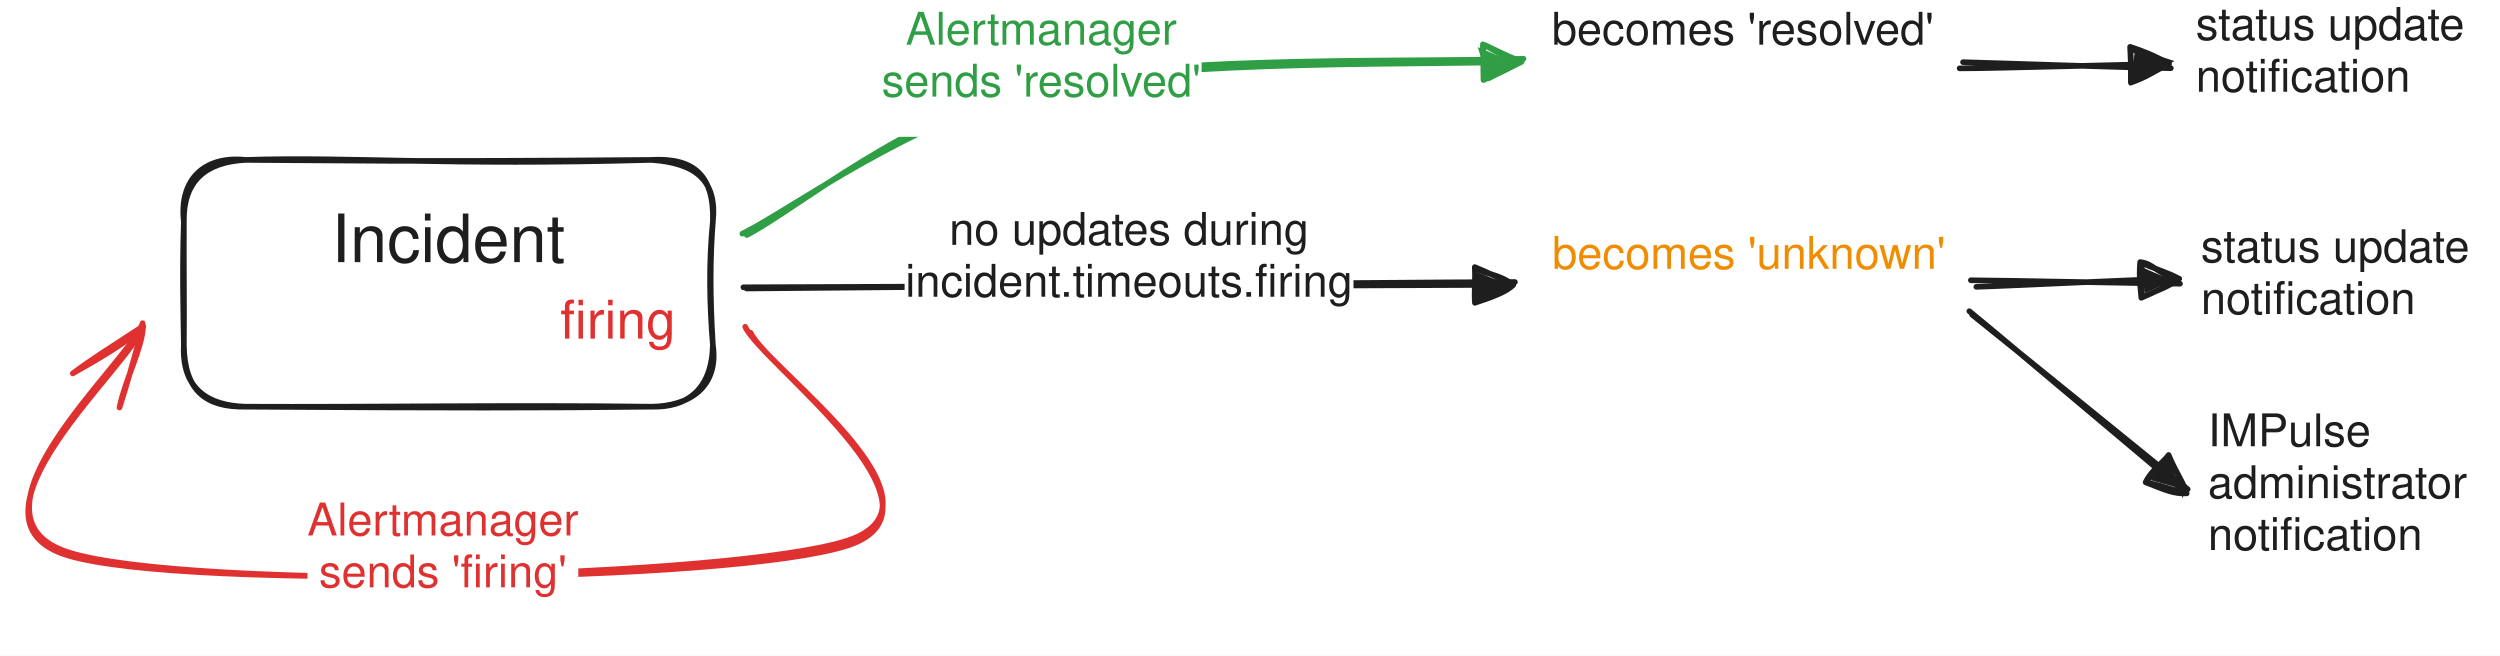
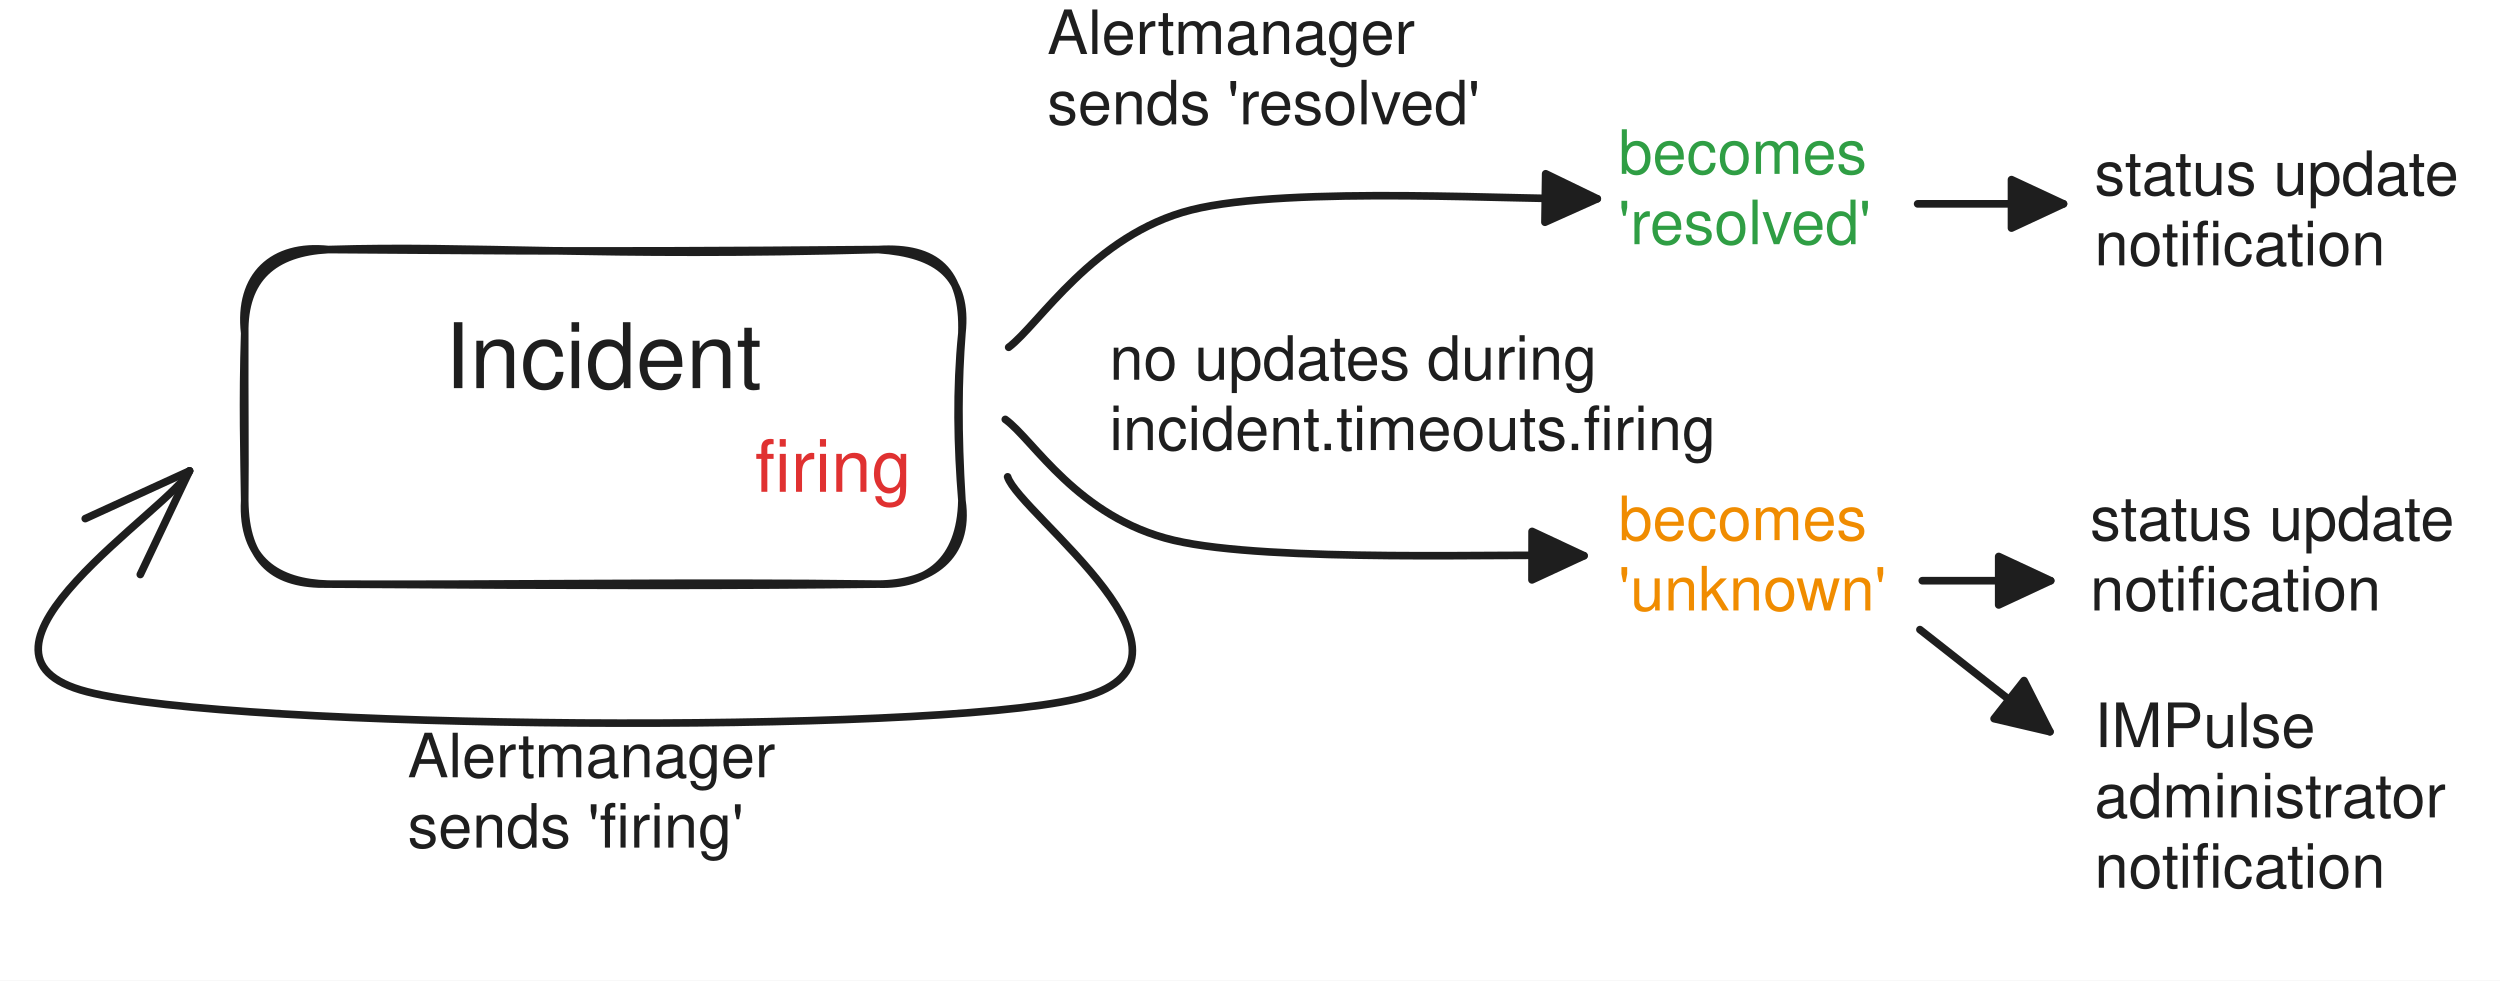
- <svg xmlns="http://www.w3.org/2000/svg" version="1.1" viewBox="0 0 886.603 232.559" width="886.603" height="232.559">
+ <svg xmlns="http://www.w3.org/2000/svg" version="1.1" viewBox="0 0 653.964 256.489" width="653.964" height="256.489">
  
-   eyJ2ZXJzaW9uIjoiMSIsImVuY29kaW5nIjoiYnN0cmluZyIsImNvbXByZXNzZWQiOnRydWUsImVuY29kZWQiOiJ4nO1cXGlT28hcdTAwMTb9zq+gmFx1MDAwZvNlUHpfpurVK1xiMDhcdEtCMFx1MDAxMyZTKWHLoNiWjC2zZCr//Z02YMmyvGJcdTAwMDdn6plcdTAwMTSL1G5fdd977jm3u/PP2vr6RnLfXG42fl/fXGLuKn4jrLb9243f3PWboN1cdONcYrdY7+9O3G1Xei2vkqTV+f3Vq6bfrlx1MDAwN0mr4VdcdTAwMDLvJux0/UYn6VbD2KvEzVdhXHUwMDEyNDv/dd9cdTAwMGb9ZvCfVtysJm0v/ZDNoFx1MDAxYSZx++GzgkbQXGaipIPe/8Lf6+v/9L5nrPPb7fjBsN7l1DhLXHUwMDE0y18+jKOepYZYyaRcdTAwMTW23yDs7OCzkqCKuzXYXHUwMDFipHfcpVxyUypcdTAwMWZelltfzX65eX7T2vtyXj9P0o+thY3GSXLf6JnUifEk6b1O0o7rwVlYTa6exixzfdS72nH38ipcbjru0Wn/atzyK2Fy765cdTAwMTHSv+pHl70+0it3+EtcYulpo4kxnCrNtVx1MDAxNP3broNNrqgnuCGGXHUwMDE5I6WxNGfZ67iBaYBlv9DAfaW2XfiV+iVcZoyq/TZJ2486Lb+NyUrb3T49s2aeMFIoxlx0Z1Sb1JKrILy8SpztXHUwMDFlkVpYq1xitZpcdTAwMWHKTMaeoDcvjGimKcfc9e84K1qlas8//k5no1xyzyq5t0TdRiM7pFH1cUif/Cj1JPZ45Xv6mK79bt5cdTAwMDOzXjjgiUlwlz57xnWi3Z1cdTAwMDNyVL0+KXe+nu9cdTAwMWRcdTAwMWNdtT82dzf67b4//paa321V/Vx1MDAwN0+kmlx1MDAxMykkZ1xcaNW/31xio3r+2Vx1MDAxYXGlXuC8ncRvJ9thVFxyo8vBp36MrN4obbzd2dv/sFs6q/H6+9dx6etdeb9BM8+yUYsr3c7DLFFpuCRcdTAwMWFzRSmVVmdaXfotZzT1uERcdTAwMGJMpVSu1dDAXHUwMDA2UXWyTWd7XHUwMDA3XzU/au9cdTAwMDR7UX3nvFwiz1r1i1wimzZhlHZOxTS3TFmFwFx1MDAxZTaKe4ZcdTAwMWEtjFx1MDAxMkxcdTAwMWFcdPOHrGr4neR13GyGXHRcdTAwMDb/OFx1MDAwZaMkP8i90dxygHNcdTAwMTX4Q+6Fp8reQ0iEXHUwMDBmgdlv0XKdXHUwMDBletJfXHUwMDE5fyFZ5yH93//+rbD16KByr82CeEp7XFzL/nxcdTAwMWOBIWRcdTAwMWTw51xmsFI9XHUwMDEyVy3wXHUwMDA2/9L4nFx1MDAwNKvFsbHasGq4J1x1MDAwNYZcdTAwMTTja4XMPOxcdTAwMDOqalx1MDAwYtSlWmtGXHUwMDE1ZkbkXGZbXHUwMDFjqlwi+DyaXHUwMDFk7D6WcuWZPHhSXHUwMDAwJzdGL1x1MDAwMjxcdTAwMDduXGah5Fx1MDAxOCCj1lidJt1cdTAwMTmArFx1MDAxNkfJSfjNTVx1MDAwN1VcdTAwMDNX9/xm2LhcdTAwMWZwgZ7nOu+K11x1MDAxZkzorFe7bcDN+ucojCphXHUwMDE1pnpJ2Fxm4m7S8Wqhu7Ux8O6tRnjpfH2jgqZBeyBcZpJcdTAwMTBUpd+gXHUwMDE5VqvZXHUwMDE4r8AkP4yCdmlcdTAwMWHeXHUwMDEwt8PLMPJcdTAwMWJcdTAwMWafZTHGMdh/mnzqUZnxqU7g7jqnYGOjvVx1MDAxZFSSXHUwMDFjXFxliJ6yfFTMU6FcdTAwMDRlXGKIfiaYXHUwMDE49ePTzUpGPVx1MDAxM4gppqhiYI1cbpkmdcJe2Fx1MDAwYlwiPXAtqahRXFy6XFy0vLg32kNqNcBcdTAwMWWFwaekgE2hiWRMa8xcdTAwMWKsXHUwMDAxu1x1MDAxYoJcdTAwMDMkXHUwMDA1QVx0smEhXHUwMDFjpOnz7vTu9PZcdTAwMGZ79sfthbi/KH8675bikyf28kzKxZdFue63y9u7mzub95vv7k15t3J5d6uPM5Trt+Jup6H6XHUwMDAzn/8gPqbs9/Yo+PCaf6mL/b297crZ8en2l73NXHUwMDA19FsusfMvV8dUXHUwMDA05FBUXCJt72tcdTAwMDd30/U7lnpSi1x1MDAwNCZcdTAwMThTclx1MDAxNuo5XHUwMDE3pWAqw/bz+Fx1MDAwMq5cdFx1MDAxZlZsenwpnv7Vxlx1MDAxN2s9RkBcdTAwMWLwuFxmzIJcdTAwMGXCXHUwMDBi1JuHXHSxIK9cdTAwMGVjXHUwMDEw0kuDXHUwMDE3w7xcdTAwMWWrtJIqkMfM5PfRhWmPMSq5XHUwMDAx7VSg1Ebl4YUj10uVlZzLRpd5OMl8XHUwMDFlXsRJXHUwMDE495QmljBccn4jMTLTUpTSY3JfXHUwMDEy/ZiQafP0Y9iaqahcdTAwMDWj80W9XHUwMDFkwyqQnpjis5Roard/bpmdI99cdTAwMWV335pcdTAwMGaHu1x1MDAwMSM1u9pRz1xy8ThRxjkhgbAg+Vx1MDAxMo3QXHUwMDFl14opzZmWZLSWXGJcYqeczlx1MDAxZvSCeNBuloFRQE5cbpWOelx1MDAxYfTU06BcdTAwMWQwXHUwMDE5OEU4XHUwMDFmXHUwMDBleuCWgLWEpt5fXHUwMDFj9aedSvx6V5dcdTAwMGZPTj7dlJvJpj2uiay0/7fAXHUwMDAyNZ5lmFpltSBcdTAwMDTUUVx1MDAwZrRcdTAwMWGDXHUwMDBiy1x1MDAxNCVcdTAwMDNcdTAwMGaRh4C5tFx1MDAwNdVjXHUwMDAxYGSNllxuS/KX+1xiwJDypVx1MDAxNnJ6XHUwMDA0XHUwMDE4z7BWXHUwMDEyXHUwMDAxXHUwMDA0dFx1MDAwNbdcbvxHc8GtoTldwV1cdTAwMTFXQbYrl5IpXVwiXHUwMDA2YLQ9IJFG5idcdTAwMWG531x1MDAxNGR+Qz04sUaO40YywocwgGqhjVx1MDAxMIamyP4z1Gjf3PGmVdv79n21ff1pa//6Sqq9XHUwMDE5a7TKpHXHl6zRblx1MDAxMs8oJFx1MDAxNWpcdTAwMTisolRcdTAwMTiWadWv0TqPgumMc2Ix50MjO1WRdobCsZWGM86EVlx1MDAxOC1jhk1cdTAwMTKegCmQ1jBZSSuHLFp0gTZcdTAwMDdLXHUwMDBirc5y6Vx1MDAxMY48SqHCmeBqsDqLSJOYXHUwMDFmXHUwMDAy/S5BsTmb1N0mQ4Y2hFx1MDAxMHBubS3jVFx1MDAwZvRnPS2ZNUpJKYxgZnJ/XHUwMDE4bkIo4IdYxbhKy4hcdTAwMGa3PYo4t8yAk3BF0HHa41r256ycL4Pmebw3Vlx1MDAwMnOImL56XFxcdTAwMWO1K433zFx1MDAxMihcdTAwMDWKgUVwXG6V43vgX1x1MDAxZURcdTAwMTUmXHUwMDEyXCKCXHUwMDE4bXJ2LVx1MDAwZeyt8kDzpq5cdTAwMWUzbZzjZWp8P754zFx1MDAxZCFLR33ZxeOtXHUwMDA2WFXTj/zLoP056lx1MDAwMDw6678+sKNfl6TWJvCXPFWbzsJFXHUwMDE0h0cuXHUwMDA1mZH0XHKooqjKMt5J0Tx+wW8lo1x1MDAxObLMI8B4ILJiUtD0k1x1MDAxZqs2XHUwMDE08s1lXHUwMDAxRamU3OZcZkvDuUZMhZBn1IS59SRcdTAwMDODLFxuaKiQXGZrfORpimjLjWZcdTAwMGLgaeMjupiQLbfUenRcdTAwMWWVb7f39Fx1MDAxYrP9x7t3u+/lLjlbRKk1+nZRNYfvrkpv6+rD9Y75dnJu6HT9TsMgXHUwMDAx6T9ucexcIqjEzVx1MDAwMIjRjepRfFx1MDAxYo1cdTAwMDK1RlBLxkBaXHUwMDEyt+bSmWM+fjrJKcZcItZIyVx04jOagnCthVsknVx1MDAxZbTGXHUwMDE331dcdTAwMTK0nORUbvVHakg1rvOg1atJMcOVooZcdTAwMTLDRitOVrOBXHUwMDEw86OWU5xUUsUhbVx1MDAxOVx1MDAxMeBDw+CliFx1MDAxM6VcdTAwMTQ0WcBcdTAwMTjIgiHJaSlh1KhcZrP8XHUwMDE5XHUwMDE0Z/fjRXzvb99ekdP9gF5vlzqbdzuz71xuMtmoebldQVx1MDAxY5pfaWOhXHUwMDE2uFx1MDAxMEWbgpjHuFx1MDAxNURcdTAwMTOITmGQe4ZcdTAwMDZ2KsGZJPfRx07tzcl+8Gbr5C4svS5cdTAwMWbVi22C8GKUaI68TKhcdTAwMTKcXHUwMDBmXHUwMDFiReB+WmlNOUxcdTAwMDdhWb7mXFzypiBKhNcrJTNhXHR0dFx1MDAxYVx1MDAxNO61KaHr3HBAJ1qNXHUwMDE2REzqcHSI9jpcdTAwMWOOzrTDtezPmXWizl98XHUwMDAyacwpdXu8Mktkk0C6ONZWXHUwMDFipC30OTOKakKNlJmS+sN2XHUwMDAziYGXoNecXHUwMDAxxKXOXHUwMDFitjiMppR72ikvNqVU1FbhRfVcdTAwMDLgeH6pSI2xc0Hj4qRiO4BT3Fx1MDAwNNVlicVcdMxjKrFYYONS5VwiXHUwMDExI7dcdTAwMGVSJVx1MDAxOVxcx5hUkExcbuvxuWAlw1pz6llDtFx1MDAwM1MrMuWUNKqVu6tBy+hcdTAwMTK3XHUwMDEwcelZRElRTFx1MDAxN6lFRrgk0PNi6fWfYjL17I0uY1XdR7pD3iQhP1f1L/HpzulcdTAwMTU9vTxdpKpcdTAwMTM/rmrVl1WT4GfZsm5eaJmg60ZCi1x1MDAxYb2VQCopXHKTM5Sitk++3ahS9+T+iF9/OTnY6rxnpVx1MDAxNd9AZEHFuHBbkpGspWS5XHJEXHUwMDAy1E9cdTAwMWGiXHUwMDA0JFx1MDAxZLduk+LSwMWVljUpXHUwMDA2l+KdybCL4fuLgstyQYCDXHUwMDFkz7U4OFx1MDAxN1xiQJIk3c7jTuLPUVx1MDAxNCdhXHLRnbhQ+aFoMJUhi2BcdTAwMWMjyz3CjNm4XGZUUITPsHF5vJOsJC5cdTAwMTitPU6t21xmzNxcdTAwMDaClJY/4Fx1MDAwMreeJlDuXHUwMDA0olx1MDAxMKxkebCgoSNcdTAwMDSjSlx1MDAwYoExJ1x1MDAxOfmWOVx1MDAwM0Y55+7kXHUwMDA0U0pcdTAwMDCkMlx1MDAwNfVHsFBcdTAwMDJcdTAwMTZLI19qe8GEekxmPWTx9ZhcdTAwMTlqXHUwMDFm1Lp6XGYhYG1E80xBc/2p9mE9jlHUXFxSXHUwMDBlrWnNnPWY8ZlywCa4oDWuvkqUNm6vWIFNzGB6XUGPM0ePh2z6ycoxI32+9+5hb0/7W8v+nJVcZvF0e0VcdTAwMWX0lKZcdTAwMTBcdTAwMWV8eshrlz/VPyBRNGN94F83a/qj+PB2tSHPKlfmMtYwV1x1MDAwNdM8p7K4m1x1MDAxNe7W31x1MDAxNXxMqjFcdTAwMDXuXHUwMDFmTYUkY0xSkyFvL8CEnrF49n8mtLpMXGJcdTAwMTMwXG5cdTAwMTQ4XHUwMDEyXHUwMDA1ZMP0XHUwMDFiLce7yEqCgjHUI4YwS4zRSI/5Y5vAXGZ3rlx1MDAwMlxmqXeGNeNiXHUwMDBiJ0Lu3K5VhnAm3IHIgkUv4lx1MDAxMS6l24kpuWVGYXaGajJcdTAwMDJp2zCuXHUwMDE3gFx1MDAxNctgQktdmZrpbLjgUllcdTAwMDMq5Fx1MDAwZavozIJIn3VcYqeY3SFGXHUwMDA101x1MDAwYjZcdTAwMWVOxYTGJ8pcdTAwMDEmXHUwMDA0Pk5YL/lcdTAwMTNCmFx1MDAxY16YMtDqbv2GcFxyP+lv5/t5edAol3evzVwib5+RXHSNXu63I1x1MDAxN5KoIMKtcE9cdTAwMGZ747d/rCjsgWZcIlx1MDAxOOHbxu1cdTAwMWLNyT8uiSelJVx1MDAxNnHL8DV6w+GzUU/B7Vx1MDAwNVx1MDAwNJJ1oy54wVx0XHUwMDEzRT1lpVx1MDAwNkNcdTAwMDBBpdkjx/1diLx3LmhcdTAwMDGFon815CGDXHUwMDAx71x1MDAwNMDOUIGoKsBcdTAwMTejjKBEKrcuzphcdTAwMWF69qkg7/a83nhX+/ZtXHUwMDBifODNhWzv/fna31x1MDAxZmGTlDDJ/U9cdTAwMTTEcFugR437v1xmmHanb1x1MDAxNHPnp396zFx1MDAxYuXw7jXk6jPi3UjlN/o8jYJcdTAwMDTljEy/vDZ+dldcdTAwMTLtrFx1MDAxMp6Cx2uMLGSeyq2ac2I8RFx1MDAwNfKuW8/OnnJbuPBDwtMjXHUwMDE2zaX0qM2+hnY0uVx1MDAwMJDc8Fx1MDAxNy2IL3evo5OBzz5dN7VcZixcdTAwMWRcdTAwMWN30cnnyK82wyjEbPtJ3H5JPTibRVNcdEP5eFxud+1x5Df8VutcdTAwMDSyM+gjONworD5cdTAwMGVeat3GTVx1MDAxONxuXHUwMDBmO/gvtd7LzWtcdTAwMGaGXFzEXHUwMDA3vdz5fe37/1x1MDAwMFwi5iurIn0=
+   eyJ2ZXJzaW9uIjoiMSIsImVuY29kaW5nIjoiYnN0cmluZyIsImNvbXByZXNzZWQiOnRydWUsImVuY29kZWQiOiJ4nO1cXGtz2shcdTAwMTL9nl/hYj/sl7V23o+tunUrfsXOw3b83PhmyyWDsLWARED4tZX/vmcwRkIgLFx1MDAxY4jJ3iVVxtaMRq3p7tOne2by16uVlUpy11x1MDAwZSq/rVSC26rfXGZrXHUwMDFk/6byi7t+XHUwMDFkdLphXHUwMDFjoYn1/+7GvU613/MqSdrd3379teV3XHUwMDFhQdJu+tXAu1x1MDAwZbs9v9lNerUw9qpx69cwXHRa3f+6n7t+K/hPO27Vko6XPmQ1qIVJ3Hl4VtBcZlpBlHQx+v/w98rKX/2fXHUwMDE56fxOJ35cdTAwMTCsfzlcdTAwMTXOXG4h85d346gvqVx1MDAxNtJYQTlcdTAwMWZ2XGK7XHUwMDFieFZcdTAwMTLU0FqHvEHa4i5VzM7J7uVJ+0+zfdI6u25vnZ81zpL0sfWw2TxM7pp9kbox3iRt6yaduFx1MDAxMZyGteTqcc4y14vu6sS9y6so6LpXJ8OrcduvhslcdTAwMWSuUZJe9aPL/lx1MDAxOOmVW/yF9/e00cRcdTAwMThOleZaimGzXHUwMDFiYJUr6lx0bohhxkjMXHUwMDA3zUm2XHUwMDFlN6FcdTAwMDZI9lx1MDAxM1xy3L9Utlx1MDAwYr/auISAUW3YJ+n4Ubftd6CstN/N4J2ppFx1MDAxZdd4klx1MDAxMkRcdTAwMTCuM4q5XG7Cy6tcdTAwMDR9uPRcdTAwMTSajeCSUy24SqVcdPpaYZQyrbXJ3OxkaO/U+tbxR6qLXHUwMDBl7GrH3Vx1MDAxMvWazeyERrXBhD5aUWpHbHDla/qSrv9mxv7SJ/TaNf/BVCjmlTNCXHUwMDE1pcJcZtubYdTIP75cdTAwMTlXXHUwMDFiXHUwMDEzrKub+J1kLYxqYXQ5KtjA9PsvUnm3sbV9sLlzWueNj+vxzp+3J9tNOpxo99JxteekXFwlXHUwMDFldE0tU8xYRSjhJtPr0m87oaFccimJRrtUwlI69u5BVHtaptOtXHUwMDBmf2q+19lcYraixsZZVZ62XHUwMDFiXHUwMDE3k2RcIjAzRjBLUlxueCVPdTtcdTAwMTTJeoRcdTAwMTPOhWWEMyXMuDqafjdZj1utMMHM78dhlORnuD+Vr1x1MDAxZFx1MDAxY1xcXHUwMDA1/pj68UrZNlx1MDAxOGz44DbDXHUwMDFlbTdoijTuk/62kjpX/4/h73/8MrG3XHUwMDEwXHUwMDFlMVRcYkGpZkRlsMh9OPVcdTAwMTRVjEpYO1GWMP7UeMUu1Fx1MDAxZi/vPOlwr7Lfg+lcdTAwMWNcdTAwMDPRTlBNcrORQXllRf7yI5AyYlxypUSZ8kg63ZRcdTAwMTeMpCnGzYKkTCjPMKcxK6xiOlx1MDAwM059JFx1MDAxNUR6XHUwMDAwWqmoUVxcXHUwMDFhwfTioNRoXHUwMDBmblx1MDAwYlx1MDAxNNSKXG5FSaqaIZSii2TASmU5pFx1MDAwMbTnoZRaTVx1MDAwNbQm0inMQmnqnLfHt8c3b+zpm5tcdTAwMGJxd3Hy6ay3XHUwMDEzXHUwMDFmVlx1MDAxZU3q21x1MDAxMPfR5Kcg7vCevzK2PjTaJLhNKlkvXHUwMDE4XHUwMDE42N3aydrm6sbq3er7O3OyWb28vdH7lWG/r79MXHUwMDFltkycXHUwMDFmef5cdTAwMDPzKDnuzV5wsM7PXHUwMDFiYntra616un+8dr61OodxT3bY2fnVPlx1MDAxNVx1MDAwMdlcdTAwMTXVSNu7+ofbcuOOqXE8rHFcImhqYE+HtakgM6KvXHUwMDExfDGsXGJfXHUwMDA0XHUwMDAzcsLUZWl4maz95YZcdTAwMTdrPUy21pQgVkhNR9FcdTAwMDXMzdPUWsGkg1x1MDAxOHj0wtDFMM9IXHUwMDAxmJNUgTxINVx1MDAwZS5Me1xmgYtcdTAwMWJGNVx1MDAwMrUyY0SNXHUwMDBiiTuzdHPR4DLSMFx1MDAxM2+b1cBTqeIoOVxm7/sxkINyXHUwMDExXHUwMDA0cW21lTIlXFz9Tlt+K2zejdhT31x1MDAxMaCKnahcdTAwMWHWRvTgWl43w0vnXHUwMDE2lSqags6IxyQhsqRhh1ZYq2VDdlx1MDAxNY/zwyjolOGMlbhcdTAwMTNehpHfPCqUXHUwMDA201x1MDAxMWw/6p16VGbsqlx1MDAxYrjWPi1/ntPbYlJBLVx1MDAwNSNcItyW9/r6ze+vzcaeb/d778zB7mbASN0ut9cj8/K4Y06CMVwiXGYn+fRMaDA+xUDnmZaZ1rzTXHUwMDA3hFNOn+/0gnhWXHUwMDFiy0AoMOtC2Vx0Tk89XHLWXHUwMDAxkZlLKfi401x1MDAwM7dcdTAwMDSkJTS1/slef9ytxuub+mT38PDT9UkrWbX7dZHNXHUwMDFh/imwQI1nXHUwMDE5VKusXHUwMDE2hIA56pFeU3ChXHUwMDFldlxc5rVcdTAwMTBUXHUwMDE4eYk8XHUwMDA05Fx1MDAxZlxcXG5cdTAwMDConlxuXHUwMDAwhfVcdTAwMTmqi+szlCpiJUeGVFx1MDAxYVx1MDAwMaZcdTAwMTOsJS3QKI9bpVxmzE5wJFK5tIKjXVDFnfEwXHUwMDBiXHUwMDFhsLC4z6TxjFJAXHUwMDAw4Fx1MDAxMKfMTMgqpEXOalx1MDAwNFx1MDAxOIrl8HXOMuI8YFx1MDAwMEK+0Vwim1x1MDAwYi5NgYYjXHKyLGvYL1igsdxcIo1cdTAwMTNcdTAwMDJaN1x1MDAwNmae6TUs0FglXHUwMDAw/Fxig5xYzezYy5eq0JRcdTAwMTZcbjJJw1x1MDAxOWdcdTAwMDJUW0gzoWYkPFx1MDAwMVGQ+1KkndLKMYnmXaDJXHUwMDAxx1xcqzPAZlx1MDAwMnNnrlxmxo1zweztcFx1MDAwNqIpNVJZxDygkHxqvFWGIGpcYsFgYIGWcapHXHUwMDA2VODMmD7DkXJzZtXT42G+XHShQFxiYlx1MDAxNeNKj5R7Vqkn4YiuXHUwMDE2xFx0OlibqVx1MDAxZr3Kfs9Ky1x1MDAwNCnEZDhcdTAwMTE1xlBTXHUwMDFlk6dXXGKXkpUpojxcblx1MDAxNo9ZXHUwMDE1lJJMyHuAZM49ayxBrmaRiTFdTMvqxFRcdHk+JmuCgKvYpFK58sZLOopoy1xyTPrbwXc6b1x1MDAxYVrahGrE3ll0crO2pd+atTfv329+lJvkdFx1MDAxZVWO6P6iZnbfX+28a6iDL1x1MDAxYub+8MzQOYz7XHLVnjFCOlx1MDAxNnOEXHUwMDE4Ud8zWaRcdTAwMWG5OoU1Xlx1MDAwNNW4XHUwMDE1dD9HP/eiRlx1MDAxNN9EP1x1MDAxNzDIZlBPpvDHJG4/izxOe34pXCLJ2fOIJFOU5i8/glx1MDAxNtRcdTAwMDDUJao8Zk0vqC0tj1Suoivd8lx1MDAxONfpk1x1MDAxZjCrn2gyXHUwMDA0XHUwMDFm8DdKXGYrxqxvX+hcdTAwMDM8glx1MDAxZDDIwjVcdTAwMTh+KkqKXqCaQlpHa8AkRIaVPUJcdTAwMTlToCHGZlx1MDAwMs2/PHLYO6VsSMc5hTiu1iatzfRcdTAwMTlQNuYxblx1MDAwNdFEOaap7XjFfYRFjr7FXHUwMDBmttymPUOFQVaihZZI4EfoXHUwMDEyl45z98m26S9CPslcdTAwMGZcdTAwMGLt+GG8vFx0z4l9Ua5cbpGMuiqPpbw8kiXJXXTUrb893Fx1MDAwZd6+PrxccnfWT/ZcdTAwMWE/XG77slx1MDAwMLSMUVx1MDAwZtbZmFx1MDAwNctcdTAwMDZHtchCoGpWnFx1MDAxMbO6XHKEeD6SKeuBdSNNK8m/XHUwMDAwXHKSIFx1MDAxMmWqPC/Av47oXHUwMDA2eZuE/Ew1zuPjjeMrenx5PFc+k9KR78RnVkAoOlx1MDAwMSztOqi9XGajKZBgXHUwMDFlnKYwXHLTNn91iFx1MDAwM5JTV6pcdTAwMTVpj6eAYO3w/lrt9Fx1MDAwZe/2+Jfzw1x1MDAwZq+7XHUwMDFm2c6SL4lpTjxNjFwiSMOFtSZXXHUwMDFiXHUwMDE3THjMLbgzJMhcbmigcpLNj9JY5SGCYs7LJmLUXHUwMDEwxfDzn1x1MDAwYlx1MDAwNFxmyEy/XHUwMDFmXHUwMDEwgGgkve7Kg1x1MDAxOJ+jKE7COvw7ca7yXfGglCCLTXWIKFx1MDAwNlx1MDAwNmFgqJqUx4XpRrKUqY4ywlx1MDAxM0hxJFx1MDAwNY/jdIwgUPBAxrjiXHUwMDE0mZBe4Eo5KCAgWDCJZ0llMt4+RIdU8lx1MDAwMTRcdTAwMTjkYNBcdTAwMGZPhV6WvIYqZI2KZ414znnNdDK6MlJcdTAwMWZ3ZXFcdTAwMDbwZ24ngZZcdTAwMTnuPchsQL+RyGLq8aVIuntuxvL49Lg4kmuB5CNv4EYhi6aKjtfHYVx1MDAwZVRcIiwpJNlcdTAwMDTkdfH18Vx1MDAwNWdUhVx1MDAwNp67+1X2e1aeo3Vhvlx1MDAwMzatoVtZXHUwMDFlzjonn1x1MDAxYVx1MDAwN1xiXHUwMDAyrVh/8L+06vpIXHUwMDFjvFtymoOEXHUwMDA2JIZY4faNSJODs7TazImWKjNcdTAwMTcvzXIkY0xSw+ZQonmRavPTJIdqavk371x1MDAwMfiX5DxjY4DShftcdTAwMDHd9jhcdTAwMDJ/mGFD4HQrWVKWIz0l3Vo7tUDe1PtcdTAwMWVQgVrPrSYqIVxys5bnxJojx+GeNIRY2l/0N5M2XHUwMDA1jHFcdTAwMWNlpaJcXNrlO6SxeI5T+kBcdTAwMDQ4XHUwMDBlXHUwMDE0K8FwNHJ55naVj5NcdTAwMWPrdoehXUrt7F2J55Gc6VFxhORcZmRcdTAwMDLXQbxXasIxXHJcbnLGuOTEuEND6D/OvH40mlNk47m7S9GcKZBmXG7zNqbd8SE7Q942fTV0aVx1MDAxMY24pSkpXHShxuSX1YlCWmctcyV3jti7uCUq7jZWaFx1MDAwZTKlLOUqs16e7nZUntvPXHUwMDBiUlx1MDAwNtbFXHUwMDA0yZzmXHUwMDE4gFx1MDAxYyPcXHUwMDAyVf5cdTAwMWZcdTAwMTO5WUBOXHUwMDAy17hW2u1TMYxnfGuYNUFcdFx1MDAxNqFOWmI04vrzMO7mrNF8X7+/f41Y//ZCdrZ+X/e3XHUwMDBiZGKG9pduXHUwMDAwctxcdTAwMDWqcYyjiL3abVx1MDAwMFx1MDAwMS5zK/WPj3FFJu8+Y8Y+I+ZcdTAwMTWmdqpwJ5FLXHUwMDFlXHUwMDA00pnyZ8amK3g5U7thXHUwMDA1XHUwMDFiYVx1MDAwNVx1MDAxZZC+bFx1MDAxZvGYtlx1MDAxZaxcdTAwMWVRR1x1MDAxM2GoJFx1MDAwYqxgM89t65u4lUhKRP3sZ2xjt2JGuJXmXHUwMDE3LWd/w/6fRyOekulcdTAwMTlJMlC+6Exv58N+XHUwMDBmg3yO/ForjEJo20/izkumfLNJVCr3k887XHUwMDE1XCIz64v58rZcdTAwMDFcdTAwMTJcdTAwMDOnbGqIT6HG4fv74Oh4q1x1MDAxYq1cdTAwMWZdVVu17dpcckl2l5snXHTNPeKOuTNcdTAwMDEsJjq/I1xcS89cbkFcdTAwMDVRXHUwMDA0dInmXHUwMDA1m+dOXHUwMDFl65Vf/VaUcmP5PFxi0bNcdTAwMGZtXGLHLL/fqlRcdTAwMTRcdTAwMGZqJN2VWs9cdTAwMWSbWPlcdTAwMWOFgyNUXlx1MDAxMraCuJd0valHOVx1MDAxNuTOz5NskcvZjFx1MDAxNLu12+Duzlx1MDAxMpbf13JXu47ekt6X81x1MDAwYvlGfPCP2/FpY9l36EmwLE2tMCDCRJPcXHUwMDBlPaEw4cJcYlx1MDAwM0ZKXGJcdTAwMTdcdTAwMGJ0a8o9JFxiM+wrXHUwMDA2g+FcZlxuWvi+4id2nnCSNdWFuvbrJlxcseVH/mWAKNhcdTAwMDVb76681Fx1MDAxZZSysizUfWlhPVx1MDAxNoohcpbaxVx1MDAxZbu+o1x1MDAxN5+C/YP1j11cdTAwMWWc7zaOjrvL7bzMWE9IXG5cbu/+SyEpc8ezmaaela60gXBpLJOLK8i6VVx1MDAxYaFKR2VccqGNMfIlozJT7jTvy7ruQ6hbXHUwMDA2x1x1MDAxZJNkJrd9NUhjKn67fZhgniuPJVx1MDAxMSg2rFxyJiuVqnJcdTAwMWRcdTAwMDY3a+M29lO9/3FJUlx1MDAxZlxunNdcdTAwMDX9YtTXV1//XHUwMDA2rvCuXHUwMDEwIn0=
  <defs>
    <style class="style-fonts">
      @font-face {
        font-family: "Virgil";
        src: url("https://file%2B.vscode-resource.vscode-cdn.net/home/ditsi/.vscode-oss/extensions/pomdtr.excalidraw-editor-3.7.4/public//dist/excalidraw-assets/Virgil.woff2");
      }
      @font-face {
        font-family: "Cascadia";
        src: url("https://file%2B.vscode-resource.vscode-cdn.net/home/ditsi/.vscode-oss/extensions/pomdtr.excalidraw-editor-3.7.4/public//dist/excalidraw-assets/Cascadia.woff2");
      }
      @font-face {
        font-family: "Assistant";
        src: url("https://file%2B.vscode-resource.vscode-cdn.net/home/ditsi/.vscode-oss/extensions/pomdtr.excalidraw-editor-3.7.4/public//dist/excalidraw-assets/Assistant-Regular.woff2");
      }
    </style>
  </defs>
-   <rect x="0" y="0" width="886.603" height="232.559" fill="#ffffff" />
-   <g mask="url(#mask-8IVNgVpj8HVmZvpF_ZkZt)" stroke-linecap="round">
-     <g transform="translate(264.1613 101.1426) rotate(0 136.2427 -0.0287498)">
-       <path d="M0.61 1.17 C46.2 0.86, 227.62 -1.05, 273.1 -1.12 M-0.53 0.74 C44.99 0.48, 226.84 0.18, 272.47 -0.14" stroke="#1e1e1e" stroke-width="2" fill="none" />
+   <rect x="0" y="0" width="653.964" height="256.489" fill="#ffffff" />
+   <g stroke-linecap="round">
+     <g transform="translate(262.9726 109.7104) rotate(0 75.68904 17.83204)">
+       <path d="M0 0 C7.35 5.27, 18.85 25.67, 44.08 31.62 C69.31 37.56, 133.5 34.99, 151.38 35.66 M0 0 C7.35 5.27, 18.85 25.67, 44.08 31.62 C69.31 37.56, 133.5 34.99, 151.38 35.66" stroke="#1e1e1e" stroke-width="2" fill="none" />
    </g>
-     <g transform="translate(264.1613 101.1426) rotate(0 136.2427 -0.0287498)">
-       <path d="M272.57 -0.75 L258.9 6.05 L258.08 -5.31 L271.76 0.25" stroke="none" stroke-width="0" fill="#1e1e1e" fill-rule="evenodd" />
-       <path d="M272.47 -0.14 C270.41 2.37, 264.06 4.54, 258.9 6.25 M272.47 -0.14 C268.08 1.69, 262.1 4.54, 258.9 6.25 M258.9 6.25 C258.64 1.24, 259.13 -3.12, 258.85 -6.42 M258.9 6.25 C258.58 1.98, 259.21 -2.98, 258.85 -6.42 M258.85 -6.42 C261.79 -3.82, 266.93 -4.36, 272.47 -0.14 M258.85 -6.42 C262.77 -4.8, 267.63 -2.56, 272.47 -0.14 M272.47 -0.14 C272.47 -0.14, 272.47 -0.14, 272.47 -0.14 M272.47 -0.14 C272.47 -0.14, 272.47 -0.14, 272.47 -0.14" stroke="#1e1e1e" stroke-width="2" fill="none" />
+     <g transform="translate(262.9726 109.7104) rotate(0 75.68904 17.83204)">
+       <path d="M151.38 35.66 L137.77 41.98 L137.8 29.3 L151.38 35.66" stroke="none" stroke-width="0" fill="#1e1e1e" fill-rule="evenodd" />
+       <path d="M151.38 35.66 C146.25 38.04, 141.12 40.43, 137.77 41.98 M151.38 35.66 C148.59 36.96, 145.8 38.25, 137.77 41.98 M137.77 41.98 C137.78 39.13, 137.78 36.27, 137.8 29.3 M137.77 41.98 C137.78 37.41, 137.79 32.84, 137.8 29.3 M137.8 29.3 C141.55 31.06, 145.3 32.81, 151.38 35.66 M137.8 29.3 C141.71 31.13, 145.62 32.97, 151.38 35.66 M151.38 35.66 C151.38 35.66, 151.38 35.66, 151.38 35.66 M151.38 35.66 C151.38 35.66, 151.38 35.66, 151.38 35.66" stroke="#1e1e1e" stroke-width="2" fill="none" />
    </g>
  </g>
-   <mask id="mask-8IVNgVpj8HVmZvpF_ZkZt">
-     <rect x="0" y="0" fill="#fff" width="636.647" height="201.2" />
-     <rect x="320.81" y="82.714" fill="#000" width="159.188" height="36.8" opacity="1" />
-   </mask>
-   <g transform="translate(320.8102 82.71382) rotate(0 79.6338 18.45312)">
-     <text x="79.594" y="0" font-family="Helvetica, Segoe UI Emoji" font-size="16px" fill="#1e1e1e" text-anchor="middle" style="white-space: pre;" direction="ltr" dominant-baseline="text-before-edge">no updates during </text>
-     <text x="79.594" y="18.4" font-family="Helvetica, Segoe UI Emoji" font-size="16px" fill="#1e1e1e" text-anchor="middle" style="white-space: pre;" direction="ltr" dominant-baseline="text-before-edge">incident.timeouts.firing</text>
-   </g>
-   <g stroke-linecap="round" transform="translate(65.20034 56.71009) rotate(0 93.80292 43.76139)">
+   <mask />
+   <g stroke-linecap="round" transform="translate(64.01169 65.27792) rotate(0 93.80292 43.76139)">
    <path d="M21.88 0 C59.45 -1.21, 92.29 2.07, 165.73 0 M21.88 0 C50.71 0.11, 80.07 0.75, 165.73 0 M165.73 0 C181.52 1.08, 189.15 7.25, 187.61 21.88 M165.73 0 C180.89 -0.88, 188.14 5.48, 187.61 21.88 M187.61 21.88 C186.11 36.52, 186.45 51.56, 187.61 65.64 M187.61 21.88 C186.65 34.19, 186.5 47.46, 187.61 65.64 M187.61 65.64 C187.27 81.62, 178.36 87.92, 165.73 87.52 M187.61 65.64 C189.78 80.45, 179.43 87.41, 165.73 87.52 M165.73 87.52 C116.77 86.88, 65.14 87.74, 21.88 87.52 M165.73 87.52 C129.47 87.96, 91.96 87.97, 21.88 87.52 M21.88 87.52 C7.87 87.78, 0.19 81.93, 0 65.64 M21.88 87.52 C8.61 87.16, -0.82 81.22, 0 65.64 M0 65.64 C-0.16 54.42, -0.59 39.73, 0 21.88 M0 65.64 C0.14 53.17, -0.06 40.15, 0 21.88 M0 21.88 C-0.25 7.57, 7.58 0.75, 21.88 0 M0 21.88 C-1.74 6.77, 7.44 -1.54, 21.88 0" stroke="#1e1e1e" stroke-width="2" fill="none" />
  </g>
-   <g transform="translate(117.5759 86.86071) rotate(0 41.42731 13.61077)">
+   <g transform="translate(116.3873 95.42854) rotate(0 41.42731 13.61077)">
    <text x="41.427" y="0" font-family="Helvetica, Segoe UI Emoji" font-size="23.671px" fill="#1e1e1e" text-anchor="middle" style="white-space: pre;" direction="ltr" dominant-baseline="text-before-edge">Incident</text>
  </g>
-   <g transform="translate(198.681 115.2044) rotate(0 20.48946 10.88027)">
+   <g transform="translate(197.4924 123.7722) rotate(0 20.48946 10.88027)">
    <text x="20.489" y="0" font-family="Helvetica, Segoe UI Emoji" font-size="18.922px" fill="#e03131" text-anchor="middle" style="white-space: pre;" direction="ltr" dominant-baseline="text-before-edge">firing</text>
  </g>
-   <g mask="url(#mask-wOeRC3_k4HFFBcWPUB_F-)" stroke-linecap="round">
-     <g transform="translate(264.7709 116.8119) rotate(0 -103.2343 42.8342)">
-       <path d="M-0.49 -0.92 C5.34 11.92, 76.05 63.22, 36.08 76.56 C-3.88 89.91, -198.56 92.28, -240.28 79.15 C-281.99 66.02, -218.66 11.52, -214.19 -2.2 M1.45 1.21 C7.12 13.78, 76.06 61.79, 35.69 74.95 C-4.68 88.11, -199.14 92.83, -240.77 80.15 C-282.39 67.48, -218.39 12.81, -214.05 -1.1" stroke="#e03131" stroke-width="2" fill="none" />
+   <g stroke-linecap="round">
+     <g transform="translate(263.5822 124.7322) rotate(0 -111.3667 28.26195)">
+       <path d="M0 0 C3.01 9.68, 58.2 48.7, 18.07 58.07 C-22.07 67.44, -202.12 66.16, -240.8 56.22 C-279.48 46.29, -218.47 8.08, -214 -1.55 M0 0 C3.01 9.68, 58.2 48.7, 18.07 58.07 C-22.07 67.44, -202.12 66.16, -240.8 56.22 C-279.48 46.29, -218.47 8.08, -214 -1.55" stroke="#1e1e1e" stroke-width="2" fill="none" />
    </g>
-     <g transform="translate(264.7709 116.8119) rotate(0 -103.2343 42.8342)">
-       <path d="M-222.39 27.72 C-220.56 18.3, -214.15 6.22, -214.05 -1.1 M-222.39 27.72 C-219.82 19.68, -217.9 12.91, -214.05 -1.1" stroke="#e03131" stroke-width="2" fill="none" />
+     <g transform="translate(263.5822 124.7322) rotate(0 -111.3667 28.26195)">
+       <path d="M-226.88 25.55 C-224.24 19.99, -221.6 14.44, -214 -1.55 M-226.88 25.55 C-223.98 19.45, -221.09 13.36, -214 -1.55" stroke="#1e1e1e" stroke-width="2" fill="none" />
    </g>
-     <g transform="translate(264.7709 116.8119) rotate(0 -103.2343 42.8342)">
-       <path d="M-238.96 15.61 C-230.74 10.97, -217.89 3.59, -214.05 -1.1 M-238.96 15.61 C-232.27 10.6, -226.22 6.85, -214.05 -1.1" stroke="#e03131" stroke-width="2" fill="none" />
+     <g transform="translate(263.5822 124.7322) rotate(0 -111.3667 28.26195)">
+       <path d="M-241.28 10.93 C-235.69 8.37, -230.1 5.82, -214 -1.55 M-241.28 10.93 C-235.15 8.12, -229.01 5.32, -214 -1.55" stroke="#1e1e1e" stroke-width="2" fill="none" />
    </g>
  </g>
-   <mask id="mask-wOeRC3_k4HFFBcWPUB_F-">
-     <rect x="0" y="0" fill="#fff" width="640.606" height="298.76" />
-     <rect x="109.045" y="185.759" fill="#000" width="96.047" height="36.8" opacity="1" />
-   </mask>
-   <g transform="translate(109.0455 185.7587) rotate(0 52.49108 -26.1126)">
-     <text x="48.023" y="0" font-family="Helvetica, Segoe UI Emoji" font-size="16px" fill="#e03131" text-anchor="middle" style="white-space: pre;" direction="ltr" dominant-baseline="text-before-edge">Alertmanager</text>
-     <text x="48.023" y="18.4" font-family="Helvetica, Segoe UI Emoji" font-size="16px" fill="#e03131" text-anchor="middle" style="white-space: pre;" direction="ltr" dominant-baseline="text-before-edge">sends 'firing'</text>
+   <mask />
+   <g transform="translate(423.381 137.1594) rotate(0 35.07812 18.4)">
+     <text x="0" y="0" font-family="Helvetica, Segoe UI Emoji" font-size="16px" fill="#f08c00" text-anchor="start" style="white-space: pre;" direction="ltr" dominant-baseline="text-before-edge">becomes</text>
+     <text x="0" y="18.4" font-family="Helvetica, Segoe UI Emoji" font-size="16px" fill="#f08c00" text-anchor="start" style="white-space: pre;" direction="ltr" dominant-baseline="text-before-edge">'unknown'</text>
  </g>
-   <g transform="translate(550.4655 91.20596) rotate(0 69.76172 9.2)">
-     <text x="0" y="0" font-family="Helvetica, Segoe UI Emoji" font-size="16px" fill="#f08c00" text-anchor="start" style="white-space: pre;" direction="ltr" dominant-baseline="text-before-edge">becomes 'unknown'</text>
-   </g>
-   <g mask="url(#mask-VI2Z_hP14e0N4cn79yfMx)" stroke-linecap="round">
-     <g transform="translate(265.0456 82.27781) rotate(0 137.5758 -30.41708)">
-       <path d="M-0.21 1.07 C16.9 -7.64, 57.56 -42.16, 103.47 -52.58 C149.38 -63, 246.75 -60.07, 275.26 -61.45 M-1.78 0.59 C15.64 -7.92, 59.73 -41.09, 105.79 -51.27 C151.84 -61.44, 246.44 -59.04, 274.55 -60.46" stroke="#2f9e44" stroke-width="2" fill="none" />
+   <g stroke-linecap="round">
+     <g transform="translate(263.8569 90.84565) rotate(0 76.98296 -19.42295)">
+       <path d="M0 0 C7.97 -5.99, 22.15 -29.47, 47.81 -35.94 C73.48 -42.41, 136.27 -38.36, 153.97 -38.85 M0 0 C7.97 -5.99, 22.15 -29.47, 47.81 -35.94 C73.48 -42.41, 136.27 -38.36, 153.97 -38.85" stroke="#1e1e1e" stroke-width="2" fill="none" />
    </g>
-     <g transform="translate(265.0456 82.27781) rotate(0 137.5758 -30.41708)">
-       <path d="M276.16 -60.24 L262.86 -53.39 L259.01 -65.59 L274.36 -59.05" stroke="none" stroke-width="0" fill="#2f9e44" fill-rule="evenodd" />
-       <path d="M274.55 -60.46 C270.92 -59.01, 264.09 -55.52, 261.07 -53.89 M274.55 -60.46 C270.75 -58.33, 268.42 -57.24, 261.07 -53.89 M261.07 -53.89 C262.07 -58.58, 260.6 -64.82, 260.85 -66.56 M261.07 -53.89 C260.83 -58.5, 261.25 -63.84, 260.85 -66.56 M260.85 -66.56 C266.45 -63.7, 270.37 -60.58, 274.55 -60.46 M260.85 -66.56 C263.62 -65.49, 267.55 -63.11, 274.55 -60.46 M274.55 -60.46 C274.55 -60.46, 274.55 -60.46, 274.55 -60.46 M274.55 -60.46 C274.55 -60.46, 274.55 -60.46, 274.55 -60.46" stroke="#2f9e44" stroke-width="2" fill="none" />
+     <g transform="translate(263.8569 90.84565) rotate(0 76.98296 -19.42295)">
+       <path d="M153.97 -38.85 L140.28 -32.71 L140.47 -45.39 L153.97 -38.85" stroke="none" stroke-width="0" fill="#1e1e1e" fill-rule="evenodd" />
+       <path d="M153.97 -38.85 C150.14 -37.13, 146.32 -35.42, 140.28 -32.71 M153.97 -38.85 C149.99 -37.06, 146.01 -35.28, 140.28 -32.71 M140.28 -32.71 C140.35 -37.29, 140.41 -41.88, 140.47 -45.39 M140.28 -32.71 C140.32 -35.29, 140.36 -37.86, 140.47 -45.39 M140.47 -45.39 C144.47 -43.45, 148.47 -41.51, 153.97 -38.85 M140.47 -45.39 C144.43 -43.46, 148.4 -41.54, 153.97 -38.85 M153.97 -38.85 C153.97 -38.85, 153.97 -38.85, 153.97 -38.85 M153.97 -38.85 C153.97 -38.85, 153.97 -38.85, 153.97 -38.85" stroke="#1e1e1e" stroke-width="2" fill="none" />
    </g>
  </g>
-   <mask id="mask-VI2Z_hP14e0N4cn79yfMx">
-     <rect x="0" y="0" fill="#fff" width="640.197" height="243.112" />
-     <rect x="312.403" y="11.724" fill="#000" width="113.727" height="36.8" opacity="1" />
-   </mask>
-   <g transform="translate(312.4028 11.7237) rotate(0 89.3806 40.36553)">
-     <text x="56.863" y="0" font-family="Helvetica, Segoe UI Emoji" font-size="16px" fill="#2f9e44" text-anchor="middle" style="white-space: pre;" direction="ltr" dominant-baseline="text-before-edge">Alertmanager</text>
-     <text x="56.863" y="18.4" font-family="Helvetica, Segoe UI Emoji" font-size="16px" fill="#2f9e44" text-anchor="middle" style="white-space: pre;" direction="ltr" dominant-baseline="text-before-edge">sends 'resolved'</text>
+   <mask />
+   <g transform="translate(423.381 41.34442) rotate(0 34.68359 18.4)">
+     <text x="0" y="0" font-family="Helvetica, Segoe UI Emoji" font-size="16px" fill="#2f9e44" text-anchor="start" style="white-space: pre;" direction="ltr" dominant-baseline="text-before-edge">becomes </text>
+     <text x="0" y="18.4" font-family="Helvetica, Segoe UI Emoji" font-size="16px" fill="#2f9e44" text-anchor="start" style="white-space: pre;" direction="ltr" dominant-baseline="text-before-edge">'resolved'</text>
  </g>
-   <g transform="translate(550.3549 11.71992) rotate(0 67.97656 9.2)">
-     <text x="0" y="0" font-family="Helvetica, Segoe UI Emoji" font-size="16px" fill="#1e1e1e" text-anchor="start" style="white-space: pre;" direction="ltr" dominant-baseline="text-before-edge">becomes 'resolved'</text>
-   </g>
-   <g transform="translate(778.72 10) rotate(0 48.03516 18.4)">
+   <g transform="translate(547.8941 46.87792) rotate(0 48.03516 18.4)">
    <text x="0" y="0" font-family="Helvetica, Segoe UI Emoji" font-size="16px" fill="#1e1e1e" text-anchor="start" style="white-space: pre;" direction="ltr" dominant-baseline="text-before-edge">status update</text>
    <text x="0" y="18.4" font-family="Helvetica, Segoe UI Emoji" font-size="16px" fill="#1e1e1e" text-anchor="start" style="white-space: pre;" direction="ltr" dominant-baseline="text-before-edge">notification</text>
  </g>
  <g stroke-linecap="round">
-     <g transform="translate(695.6934 22.87276) rotate(0 36.87108 0.06668861)">
-       <path d="M0.48 -0.82 C12.77 -0.51, 61.95 1.22, 74.17 1.31 M-0.73 1.37 C11.4 1.42, 61.15 -0.11, 73.45 -0.19" stroke="#1e1e1e" stroke-width="2" fill="none" />
+     <g transform="translate(501.6293 53.32612) rotate(0 19.07471 0)">
+       <path d="M0 0 C6.36 0, 31.79 0, 38.15 0 M0 0 C6.36 0, 31.79 0, 38.15 0" stroke="#1e1e1e" stroke-width="2" fill="none" />
    </g>
-     <g transform="translate(695.6934 22.87276) rotate(0 36.87108 0.06668861)">
-       <path d="M75.42 -1.2 L59.45 7.54 L61.59 -5.56 L73.48 -1.88" stroke="none" stroke-width="0" fill="#1e1e1e" fill-rule="evenodd" />
-       <path d="M73.45 -0.19 C67.85 2.63, 65.79 4.38, 59.98 6.42 M73.45 -0.19 C69.38 1.92, 65.51 3.12, 59.98 6.42 M59.98 6.42 C60.39 2.99, 60.02 1.87, 59.73 -6.26 M59.98 6.42 C59.95 0.94, 60.12 -3.6, 59.73 -6.26 M59.73 -6.26 C62.76 -3.69, 69.2 -1.1, 73.45 -0.19 M59.73 -6.26 C63.67 -4.97, 68.48 -3.23, 73.45 -0.19 M73.45 -0.19 C73.45 -0.19, 73.45 -0.19, 73.45 -0.19 M73.45 -0.19 C73.45 -0.19, 73.45 -0.19, 73.45 -0.19" stroke="#1e1e1e" stroke-width="2" fill="none" />
+     <g transform="translate(501.6293 53.32612) rotate(0 19.07471 0)">
+       <path d="M38.15 0 L24.55 6.34 L24.55 -6.34 L38.15 0" stroke="none" stroke-width="0" fill="#1e1e1e" fill-rule="evenodd" />
+       <path d="M38.15 0 C35.24 1.36, 32.34 2.71, 24.55 6.34 M38.15 0 C33.32 2.25, 28.48 4.51, 24.55 6.34 M24.55 6.34 C24.55 2.14, 24.55 -2.06, 24.55 -6.34 M24.55 6.34 C24.55 2.65, 24.55 -1.04, 24.55 -6.34 M24.55 -6.34 C27.69 -4.88, 30.82 -3.42, 38.15 0 M24.55 -6.34 C28.24 -4.62, 31.92 -2.91, 38.15 0 M38.15 0 C38.15 0, 38.15 0, 38.15 0 M38.15 0 C38.15 0, 38.15 0, 38.15 0" stroke="#1e1e1e" stroke-width="2" fill="none" />
    </g>
  </g>
  <mask />
-   <g transform="translate(780.5332 88.84239) rotate(0 48.03516 18.4)">
+   <g transform="translate(546.7476 137.1594) rotate(0 48.03516 18.4)">
    <text x="0" y="0" font-family="Helvetica, Segoe UI Emoji" font-size="16px" fill="#1e1e1e" text-anchor="start" style="white-space: pre;" direction="ltr" dominant-baseline="text-before-edge">status update</text>
    <text x="0" y="18.4" font-family="Helvetica, Segoe UI Emoji" font-size="16px" fill="#1e1e1e" text-anchor="start" style="white-space: pre;" direction="ltr" dominant-baseline="text-before-edge">notification</text>
  </g>
  <g stroke-linecap="round">
-     <g transform="translate(699.4545 99.96476) rotate(0 36.24484 -0.01778648)">
-       <path d="M-0.51 -0.57 C11.8 -0.51, 61.52 0.54, 73.66 0.65 M1.43 1.75 C13.69 1.43, 61.66 -1.07, 73.32 -1.11" stroke="#1e1e1e" stroke-width="2" fill="none" />
+     <g transform="translate(502.844 151.9054) rotate(0 16.79005 0)">
+       <path d="M0 0 C5.6 0, 27.98 0, 33.58 0 M0 0 C5.6 0, 27.98 0, 33.58 0" stroke="#1e1e1e" stroke-width="2" fill="none" />
    </g>
-     <g transform="translate(699.4545 99.96476) rotate(0 36.24484 -0.01778648)">
-       <path d="M71.41 -0.53 L61.1 4.02 L60.4 -5.09 L73.43 0.6" stroke="none" stroke-width="0" fill="#1e1e1e" fill-rule="evenodd" />
-       <path d="M73.32 -1.11 C68.79 2.23, 66.51 2.48, 59.94 5.65 M73.32 -1.11 C69.13 1.54, 65.27 3.32, 59.94 5.65 M59.94 5.65 C60.18 1.1, 60.81 -4.1, 59.54 -7.02 M59.94 5.65 C59.69 1.99, 59.05 -1.19, 59.54 -7.02 M59.54 -7.02 C64.5 -6.53, 66.05 -2.21, 73.32 -1.11 M59.54 -7.02 C64.38 -4.6, 69.36 -3.39, 73.32 -1.11 M73.32 -1.11 C73.32 -1.11, 73.32 -1.11, 73.32 -1.11 M73.32 -1.11 C73.32 -1.11, 73.32 -1.11, 73.32 -1.11" stroke="#1e1e1e" stroke-width="2" fill="none" />
+     <g transform="translate(502.844 151.9054) rotate(0 16.79005 0)">
+       <path d="M33.58 0 L19.99 6.34 L19.99 -6.34 L33.58 0" stroke="none" stroke-width="0" fill="#1e1e1e" fill-rule="evenodd" />
+       <path d="M33.58 0 C28.26 2.48, 22.93 4.96, 19.99 6.34 M33.58 0 C28.69 2.28, 23.79 4.56, 19.99 6.34 M19.99 6.34 C19.99 3.01, 19.99 -0.32, 19.99 -6.34 M19.99 6.34 C19.99 2.48, 19.99 -1.38, 19.99 -6.34 M19.99 -6.34 C24.17 -4.39, 28.35 -2.44, 33.58 0 M19.99 -6.34 C23.43 -4.73, 26.87 -3.13, 33.58 0 M33.58 0 C33.58 0, 33.58 0, 33.58 0 M33.58 0 C33.58 0, 33.58 0, 33.58 0" stroke="#1e1e1e" stroke-width="2" fill="none" />
    </g>
  </g>
  <mask />
  <g stroke-linecap="round">
-     <g transform="translate(698.522 112.0216) rotate(0 38.15724 30.84787)">
-       <path d="M0.88 -0.4 C13.84 9.91, 64.66 51.24, 77.32 61.49 M-0.11 -1.66 C12.81 8.88, 64.16 52.3, 76.9 62.93" stroke="#1e1e1e" stroke-width="2" fill="none" />
+     <g transform="translate(502.2293 164.6986) rotate(0 17.00368 13.35455)">
+       <path d="M0 0 C5.67 4.45, 28.34 22.26, 34.01 26.71 M0 0 C5.67 4.45, 28.34 22.26, 34.01 26.71" stroke="#1e1e1e" stroke-width="2" fill="none" />
    </g>
-     <g transform="translate(698.522 112.0216) rotate(0 38.15724 30.84787)">
-       <path d="M76.25 61.65 L64.2 58.27 L70.46 49.93 L75.56 64.69" stroke="none" stroke-width="0" fill="#1e1e1e" fill-rule="evenodd" />
-       <path d="M76.9 62.93 C72.55 63.25, 68.95 61.6, 62.41 59.03 M76.9 62.93 C73.67 62.39, 69.92 60.59, 62.41 59.03 M62.41 59.03 C64.34 54.78, 68.45 52.26, 70.57 49.33 M62.41 59.03 C64.95 55.55, 68.34 52.96, 70.57 49.33 M70.57 49.33 C70.65 52.15, 73.82 55.03, 76.9 62.93 M70.57 49.33 C72.78 54.92, 76.22 59.78, 76.9 62.93 M76.9 62.93 C76.9 62.93, 76.9 62.93, 76.9 62.93 M76.9 62.93 C76.9 62.93, 76.9 62.93, 76.9 62.93" stroke="#1e1e1e" stroke-width="2" fill="none" />
+     <g transform="translate(502.2293 164.6986) rotate(0 17.00368 13.35455)">
+       <path d="M34.01 26.71 L19.4 23.3 L27.23 13.33 L34.01 26.71" stroke="none" stroke-width="0" fill="#1e1e1e" fill-rule="evenodd" />
+       <path d="M34.01 26.71 C30.72 25.94, 27.43 25.17, 19.4 23.3 M34.01 26.71 C29.62 25.68, 25.23 24.66, 19.4 23.3 M19.4 23.3 C21.13 21.09, 22.87 18.88, 27.23 13.33 M19.4 23.3 C22.39 19.49, 25.39 15.68, 27.23 13.33 M27.23 13.33 C29.22 17.25, 31.21 21.18, 34.01 26.71 M27.23 13.33 C29.51 17.83, 31.79 22.33, 34.01 26.71 M34.01 26.71 C34.01 26.71, 34.01 26.71, 34.01 26.71 M34.01 26.71 C34.01 26.71, 34.01 26.71, 34.01 26.71" stroke="#1e1e1e" stroke-width="2" fill="none" />
    </g>
  </g>
  <mask />
-   <g transform="translate(783.0237 154.1333) rotate(0 46.23828 27.6)">
+   <g transform="translate(547.8941 191.289) rotate(0 46.23828 27.6)">
    <text x="0" y="0" font-family="Helvetica, Segoe UI Emoji" font-size="16px" fill="#1e1e1e" text-anchor="start" style="white-space: pre;" direction="ltr" dominant-baseline="text-before-edge">IMPulse</text>
    <text x="0" y="18.4" font-family="Helvetica, Segoe UI Emoji" font-size="16px" fill="#1e1e1e" text-anchor="start" style="white-space: pre;" direction="ltr" dominant-baseline="text-before-edge">administrator</text>
    <text x="0" y="36.8" font-family="Helvetica, Segoe UI Emoji" font-size="16px" fill="#1e1e1e" text-anchor="start" style="white-space: pre;" direction="ltr" dominant-baseline="text-before-edge">notification</text>
  </g>
+   <g transform="translate(290.2133 95.20434) rotate(0 79.59375 18.4)">
+     <text x="0" y="0" font-family="Helvetica, Segoe UI Emoji" font-size="16px" fill="#1e1e1e" text-anchor="start" style="white-space: pre;" direction="ltr" dominant-baseline="text-before-edge">no updates during </text>
+     <text x="0" y="18.4" font-family="Helvetica, Segoe UI Emoji" font-size="16px" fill="#1e1e1e" text-anchor="start" style="white-space: pre;" direction="ltr" dominant-baseline="text-before-edge">incident.timeouts.firing</text>
+   </g>
+   <g transform="translate(273.9575 10) rotate(0 56.86328 18.4)">
+     <text x="0" y="0" font-family="Helvetica, Segoe UI Emoji" font-size="16px" fill="#1e1e1e" text-anchor="start" style="white-space: pre;" direction="ltr" dominant-baseline="text-before-edge">Alertmanager</text>
+     <text x="0" y="18.4" font-family="Helvetica, Segoe UI Emoji" font-size="16px" fill="#1e1e1e" text-anchor="start" style="white-space: pre;" direction="ltr" dominant-baseline="text-before-edge">sends 'resolved'</text>
+   </g>
+   <g transform="translate(106.6372 199.1948) rotate(0 48.02344 18.4)">
+     <text x="0" y="0" font-family="Helvetica, Segoe UI Emoji" font-size="16px" fill="#1e1e1e" text-anchor="start" style="white-space: pre;" direction="ltr" dominant-baseline="text-before-edge">Alertmanager</text>
+     <text x="0" y="18.4" font-family="Helvetica, Segoe UI Emoji" font-size="16px" fill="#1e1e1e" text-anchor="start" style="white-space: pre;" direction="ltr" dominant-baseline="text-before-edge">sends 'firing'</text>
+   </g>
</svg>
